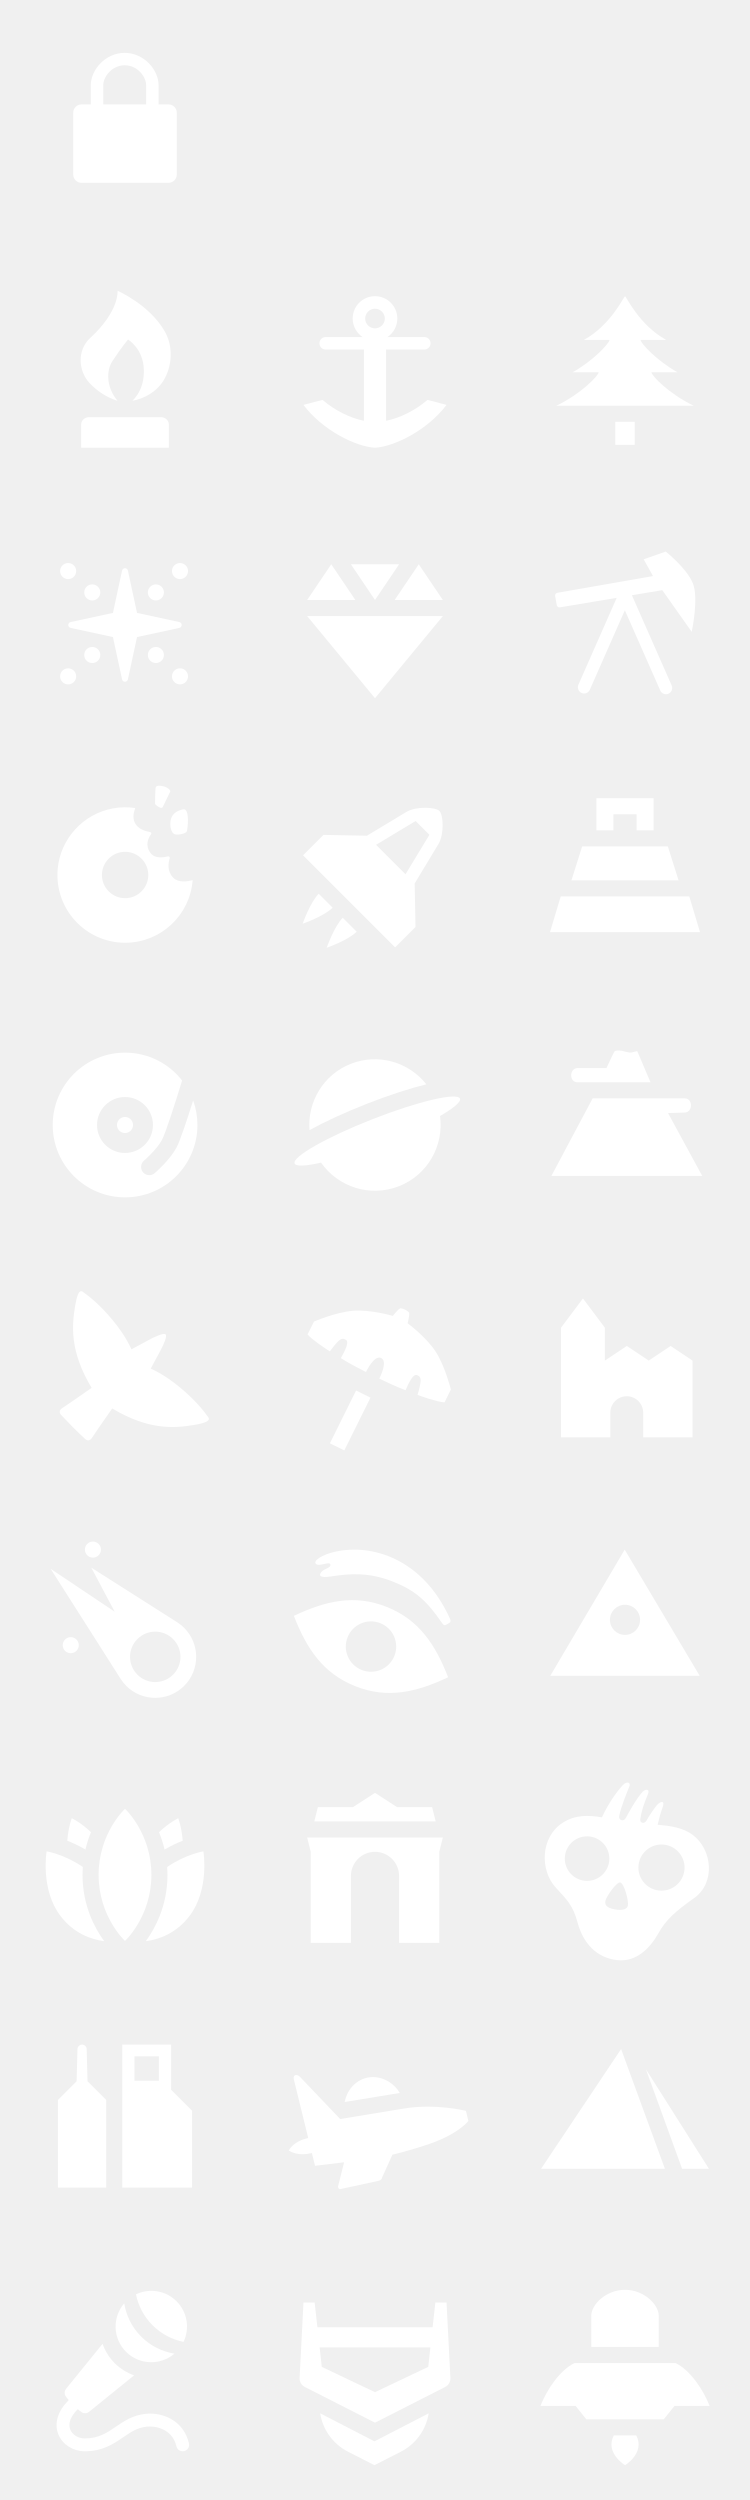
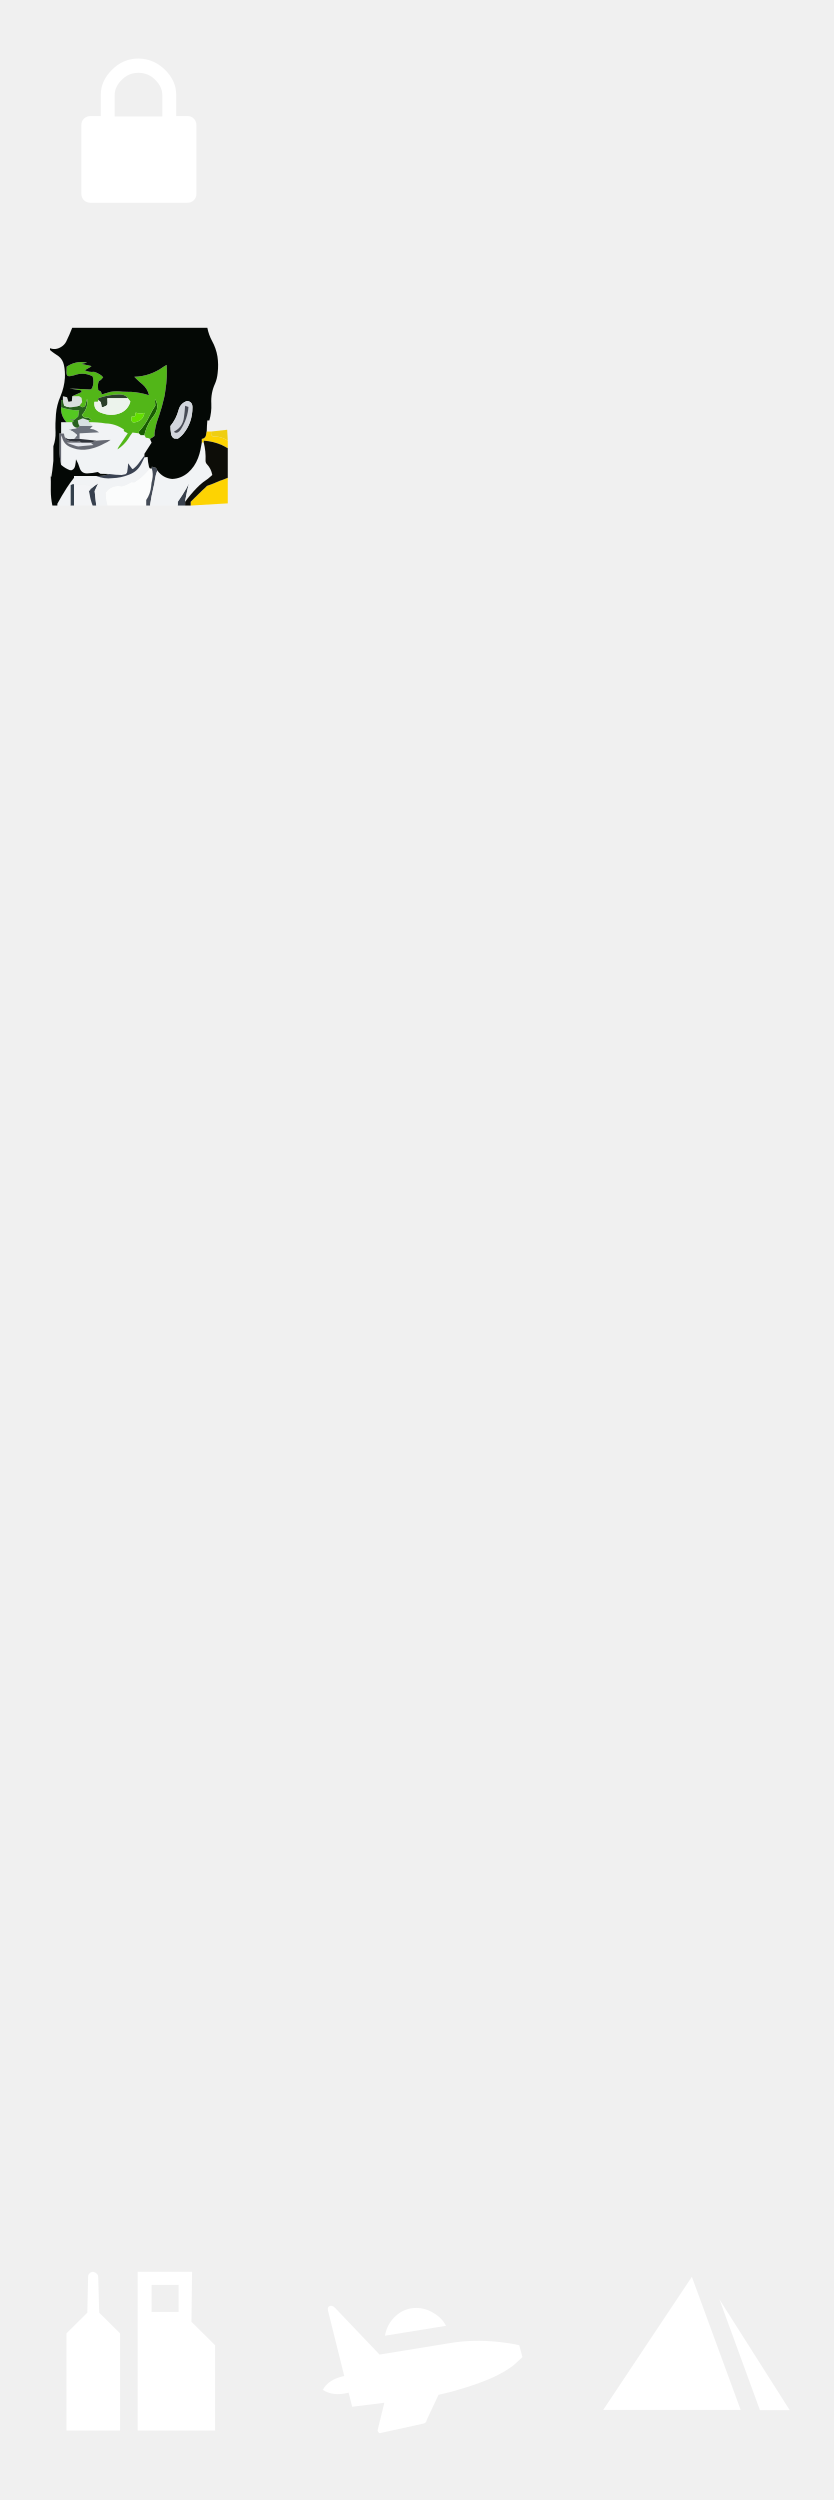
- <svg xmlns="http://www.w3.org/2000/svg" viewBox="0 0 210 700">
-   <path d="m47.19 29.24h-2.79v-5.39c0-4.27-4.06-9.04-9.49-9.05-5.43 0-9.49 4.79-9.49 9.05v5.39h-2.61c-1.27 0-2.31 1.04-2.31 2.31v17.33c0 1.27 1.04 2.31 2.31 2.31h24.38c1.27 0 2.31-1.04 2.31-2.31v-17.33c0-1.27-1.04-2.31-2.31-2.31zm-18.28-5.39c0-2.26 2.34-5.56 6-5.57 3.67 0 6.01 3.3 6.01 5.57v5.39h-12v-5.39z" fill="#fff" />
-   <g fill="#fff">
-     <circle cx="19.81" cy="460.65" r="2.25" />
-     <circle cx="26.02" cy="433.89" r="2.25" />
-     <path d="m51.58 455.81c-.59-.59-1.23-1.1-1.9-1.53s-24.11-15.33-24.11-15.33l6.54 12.33-17.93-12.01 19.52 30.69c.46.73 1 1.43 1.64 2.08 4.48 4.48 11.75 4.48 16.23 0s4.48-11.75 0-16.23zm-3.12 13.1c-2.76 2.76-7.22 2.76-9.98 0s-2.76-7.22 0-9.98 7.22-2.76 9.98 0 2.76 7.22 0 9.98z" />
-     <path d="m48.5 245.75c-1.8-1.84-1.36-4.24-.98-5.44.1-.3-.18-.6-.49-.52-1.22.29-3.63.75-4.91-.98-1.6-2.16-.58-4.2.16-5.19.19-.25.05-.6-.26-.65-1.03-.18-2.88-.66-3.85-1.93-1.27-1.65-.75-3.49-.31-4.79-1.99-.3-4.08-.29-6.23.1-8.34 1.51-14.78 8.57-15.48 17.02-.94 11.21 7.88 20.6 18.89 20.6 9.99 0 18.17-7.73 18.9-17.53-1.38.38-3.97.81-5.43-.68zm-13.47 5.74c-3.58 0-6.49-2.91-6.49-6.49s2.91-6.49 6.49-6.49 6.49 2.91 6.49 6.49-2.91 6.49-6.49 6.49z" />
-     <path d="m45.91 220.19c-1.17-.29-2.04-.28-2.29.23-.15.3-.24 4.31-.21 4.62s1.05.98 1.38 1.08.63.14.77-.13 1.93-3.98 2.1-4.35-.79-1.2-1.76-1.44z" />
-     <path d="m51.21 226.62c-1.6.4-2.82 1.05-3.34 2.7-.42 1.34-.16 3.94 1.15 4.3.93.25 3.01-.24 3.27-.79s.98-6.72-1.08-6.21z" />
-     <path d="m193.68 176.92s2.05-9.42.3-13.65c-1.75-4.22-7.57-8.83-7.57-8.83l-6.18 2.17 2.61 4.69-26.77 4.68c-.42.07-.7.47-.63.9l.45 2.55c.07.42.47.7.89.63l15.9-2.67-10.73 24.33c-.39.88.01 1.92.89 2.31s1.92-.01 2.31-.9l9.81-22.26 9.91 22.47c.39.88 1.42 1.29 2.31.9.88-.39 1.28-1.42.89-2.31l-11.14-25.26 8.51-1.43 8.24 11.67z" />
-     <path d="m187.05 311.66c1.89-.04 3.9-.14 4.59-.14 2.39 0 2.47-3.98.08-3.98h-25.78l-11.56 21.73h42.25z" />
-     <path d="m178.48 294.41c-.17-.26-1.36.4-2.24.3-.41-.05-1.37-.28-1.84-.42s-1.89-.29-2.31.08c-.14.12-1.55 3.06-2.27 4.69-2.55.02-7.28 0-8.06 0-2.39 0-2.47 3.98-.08 3.98h20.46l-3.67-8.63z" />
-     <circle cx="35" cy="315" r="2.25" />
-     <path d="m49.41 321.33c-1.91 3.57-5.95 7.03-6.12 7.17-.43.37-.96.55-1.49.55-.65 0-1.3-.27-1.75-.81-.82-.97-.71-2.42.26-3.25.04-.03 3.55-3.05 5.05-5.84.99-1.84 3.58-9.91 5.63-16.61-3.71-4.75-9.48-7.8-15.97-7.8-11.19 0-20.26 9.07-20.26 20.26s9.07 20.26 20.26 20.26 20.26-9.07 20.26-20.26c0-2.41-.42-4.72-1.2-6.87-1.64 5.21-3.64 11.29-4.66 13.2zm-22.24-6.33c0-4.32 3.5-7.83 7.83-7.83s7.83 3.51 7.83 7.83-3.51 7.83-7.83 7.83-7.83-3.5-7.83-7.83z" />
-     <path d="m128.79 307.62c-.72-1.84-11.67.73-24.46 5.74s-22.57 10.57-21.84 12.41c.35.9 3.16.74 7.43-.24 0 0-.01.01-.02.02 4.77 6.81 13.72 9.76 21.8 6.59s12.64-11.41 11.51-19.65c0 0-.02 0-.03 0 3.8-2.18 5.97-3.98 5.62-4.88z" />
-     <path d="m102.65 309.08c6.1-2.39 12-4.32 16.73-5.47-4.89-6.2-13.4-8.78-21.13-5.75s-12.21 10.71-11.59 18.58c4.25-2.36 9.89-4.96 15.99-7.35z" />
-     <path d="m187 237h-12-12l-3 9.5h15 15z" />
-     <path d="m193 251h-18-18l-3 10h21 21z" />
-     <path d="m167 223.5v9h4.75v-4.5h6.5v4.5h4.75v-9z" />
-     <path d="m31.62 171.62 2.56-11.86c.19-.88 1.44-.88 1.63 0l2.56 11.86 11.84 2.56c.88.19.88 1.44 0 1.63l-11.84 2.56-2.56 11.86c-.19.88-1.44.88-1.63 0l-2.56-11.86-11.84-2.56c-.88-.19-.88-1.44 0-1.63z" />
-     <circle cx="43.65" cy="165.88" r="2.25" />
-     <circle cx="50.4" cy="159.9" r="2.25" />
-     <circle cx="19.08" cy="189.38" r="2.25" />
-     <circle cx="25.83" cy="183.4" r="2.25" />
-     <circle cx="43.65" cy="183.4" r="2.25" />
-     <circle cx="50.4" cy="189.38" r="2.25" />
-     <circle cx="25.83" cy="165.88" r="2.25" />
-     <circle cx="19.08" cy="159.9" r="2.25" />
-     <path d="m86 172.5 19 23 19-23z" />
-     <path d="m98.25 158 6.75 10 6.75-10z" />
-     <path d="m124 168-6.75-10-6.75 10z" />
-     <path d="m99.5 168-6.75-10-6.75 10z" />
-     <path d="m174.92 433.89-20.84 35.33h41.83l-21-35.33zm.08 23.88c-2.33 0-4.22-1.89-4.22-4.22s1.89-4.22 4.22-4.22 4.22 1.89 4.22 4.22-1.89 4.22-4.22 4.22z" />
-     <path d="m89.24 250.25c-2.4 2.4-4.5 8.4-4.5 8.4s6-2.1 8.4-4.5z" />
-     <path d="m95.97 256.98c-2.4 2.4-4.5 8.4-4.5 8.4s6-2.1 8.4-4.5z" />
-     <path d="m116.11 247.37 6.67-11.07c1.63-2.7 1.38-8.12.26-9.23s-6.52-1.36-9.23.26l-11.07 6.67-12.18-.23-5.71 5.71 12.89 12.89 12.89 12.89 5.71-5.71zm-10.82-10.82 11.07-6.67 3.87 3.87-6.69 11.05z" />
-     <path d="m122.1 378.64c-2.59-4.15-7.97-8.13-7.97-8.13s.59-2.22.44-2.88c-.09-.36-1.13-.93-1.13-.93s-1.08-.49-1.42-.34c-.63.28-2.03 2.09-2.03 2.09s-6.42-1.88-11.29-1.42c-4.88.45-10.79 3.01-10.79 3.01s-1.59 3.22-1.79 3.61c1.28 1.53 5.55 4.32 6.24 4.74.78-1.1 2.09-2.66 2.52-3.02.72-.6 1.31-.65 2-.2.9.59-.13 2.8-1.44 5.11 1.94 1.27 5.75 3.25 7.03 3.89 1.1-2.22 2.78-4.64 4.26-3.91s.56 3.54-.53 5.76c1.28.63 5.17 2.46 7.35 3.24 1.05-2.44 2.19-4.6 3.19-4.24.78.28 1.1.78 1.05 1.71-.03.56-.47 2.55-.88 3.84.76.3 5.56 2.01 7.55 2.1.2-.4 1.79-3.61 1.79-3.61s-1.55-6.26-4.14-10.41z" />
-     <path d="m89.81 395.46h16.5v4.5h-16.5z" transform="matrix(.4441661 -.8959445 .8959445 .4441661 -301.83 308.94)" />
-     <path d="m187.78 376.87-6.14 4.09-6.14-4.09-6.14 4.09v-9.21l-6.14-8.19-6.14 8.19v30.7h13.81v-6.9c0-2.54 2.06-4.6 4.6-4.6s4.6 2.06 4.6 4.6v6.9h13.81v-21.49l-6.14-4.09z" />
-     <path d="m58.32 396.84c-1.36-1.94-3.77-4.93-8.05-8.46-4.58-3.78-8.07-5.17-8.07-5.17s2.01-3.72 2.76-5.12c.76-1.4 1.93-3.95 1.42-4.46s-3.05.66-4.46 1.42c-1.4.75-5.12 2.76-5.12 2.76s-1.39-3.49-5.17-8.07c-3.53-4.28-6.52-6.69-8.47-8.05-1.01-.71-1.63 1.03-2.12 3.95-.95 5.65-1.51 12.75 4.61 22.96 0 0-6.55 4.59-8.19 5.64-1 .64-.81 1.43-.44 1.85.38.43 3.03 3.18 3.39 3.52.33.37 3.09 3.02 3.52 3.39.42.37 1.21.56 1.85-.44 1.05-1.65 5.64-8.19 5.64-8.19 10.21 6.11 17.31 5.56 22.96 4.61 2.91-.49 4.65-1.11 3.95-2.12z" />
-     <path d="m108.29 449.94c-9.04-3.6-17.12-1.7-26.01 2.5 3.57 9.16 8.13 16.09 17.18 19.69 9.04 3.6 17.12 1.7 26.01-2.5-3.57-9.16-8.14-16.09-17.18-19.69zm2.14 13.71c-1.44 3.62-5.54 5.39-9.16 3.94-3.62-1.44-5.39-5.54-3.94-9.16 1.44-3.62 5.54-5.39 9.16-3.94 3.62 1.44 5.39 5.54 3.94 9.16z" />
-     <path d="m126 453.26c.24.53.22.92-.19 1.16-.63.37-.54.31-.97.55-.35.2-.66.09-1.05-.49-4.28-6.24-7.45-9.17-13.95-11.7-6.46-2.51-11.59-2.25-17.21-1.37-3.23.51-3.44-.35-2.62-1.29s2.71-1.09 2.5-2.05c-.22-1.01-2.94.6-3.94-.1-1.18-.83 1.5-2.7 5.61-3.57 9.65-2.04 24.06 1.68 31.82 18.85z" />
+ <svg xmlns="http://www.w3.org/2000/svg" xmlns:xlink="http://www.w3.org/1999/xlink" width="210" height="630" x="0" y="0" preserveAspectRatio="none" version="1.1" viewBox="0 0 210 630">
+   <defs>
+     <g id="Layer1_0_MEMBER_0_FILL">
+       <path fill="#FFF" stroke="none" d="M 48.85 29.9 Q 48.15 29.2 47.2 29.25 L 44.4 29.25 44.4 23.85 Q 44.4 20.45 41.7 17.7 38.8 14.8 34.9 14.75 31 14.75 28.15 17.65 25.4 20.45 25.4 23.85 L 25.4 29.25 22.8 29.25 Q 21.85 29.25 21.15 29.9 20.5 30.55 20.5 31.5 L 20.5 48.8 Q 20.5 49.8 21.15 50.45 21.85 51.1 22.8 51.1 L 47.2 51.1 Q 48.2 51.1 48.85 50.45 49.5 49.8 49.5 48.8 L 49.5 31.6 Q 49.5 30.6 48.85 29.9 M 40.9 23.95 L 40.9 29.35 28.9 29.35 28.9 23.95 Q 28.9 22 30.5 20.3 32.3 18.35 34.9 18.35 37.5 18.35 39.3 20.3 40.9 22 40.9 23.95 Z" />
+     </g>
+     <g id="Layer1_0_MEMBER_1_FILL">
+       <path fill="#FFF" stroke="none" d="M 30.25 588 L 25 582.8 24.75 573.8 Q 24.75 573.3 24.35 572.95 24 572.6 23.5 572.5 22.95 572.5 22.55 572.9 22.2 573.25 22.2 573.8 L 22 582.8 16.75 588 16.75 612.5 30.25 612.5 30.25 588 Z" />
+     </g>
+     <g id="Layer1_0_MEMBER_2_FILL">
+       <path fill="#FFF" stroke="none" d="M 48.25 585.1 L 48.4 572.5 34.7 572.5 34.7 612.5 54.2 612.5 54.2 591 48.25 585.1 M 38.2 582.6 L 38.2 575.8 45 575.8 45 582.6 38.2 582.6 Z" />
+     </g>
+     <g id="Layer1_0_MEMBER_3_FILL">
+       <path fill="#FFF" stroke="none" d="M 83.15 581.1 Q 82.45 581.3 82.65 582.25 L 86.75 598.75 Q 82.75 599.6 81.35 602.25 83.95 603.95 87.85 602.95 L 88.75 606.5 96.85 605.5 95.15 612.45 Q 95.35 613.15 95.75 613.15 L 106.65 610.75 Q 107.45 610.6 107.55 609.8 L 110.5 603.5 113.65 602.75 Q 117.45 601.7 120.9 600.45 126.05 598.6 129.35 596.1 L 131.65 594 130.85 591 Q 128.75 590.5 125.55 590.15 119.1 589.5 113.45 590.45 L 95.65 593.35 Q 85.05 582.25 84.5 581.65 83.8 580.9 83.15 581.1 Z" />
+     </g>
+     <g id="Layer1_0_MEMBER_4_FILL">
+       <path fill="#FFF" stroke="none" d="M 109.3 582.9 Q 107.2 581.6 104.9 581.6 101.9 581.6 99.7 583.65 97.55 585.6 97 588.6 L 112.4 586.1 Q 111.35 584.1 109.3 582.9 Z" />
+     </g>
+     <g id="Layer1_0_MEMBER_5_FILL">
+       <path fill="#FFF" stroke="none" d="M 186.65 607.3 L 174.35 573.75 152 607.3 186.65 607.3 Z" />
+     </g>
+     <g id="Layer1_0_MEMBER_6_FILL">
+       <path fill="#FFF" stroke="none" d="M 191.5 607.35 L 199 607.35 181.3 579.45 191.5 607.35 Z" />
+     </g>
+     <g id="Layer0_0_FILL">
+       <path fill="#F1F3F5" fill-opacity="0" stroke="none" d="M 0 0 L 0 70 70 70 70 0 0 0 Z" />
+     </g>
+     <g id="Tween_2_0_Layer0_0_FILL">
+       <path fill="#39414D" stroke="none" d="M 48 51.2 Q 47.7 51.8 47.4 52.4 46.4 54.15 45.2 55.85 L 45.2 56.8 47.05 56.8 47.05 56.35 Q 47 55.85 47.1 55.4 47.5 53.25 48 51.2 Z" />
+       <path fill="#FDD302" stroke="none" d="M 57.8 56.25 L 57.8 49.8 Q 56.8 50.25 55.7 50.6 54.3 51.25 52.55 51.85 52.05 52.4 51.45 52.9 49.9 54.4 48.45 55.85 L 48.45 56.8 57.8 56.25 M 56.3 41.55 Q 57.15 42 57.8 42.35 L 57.8 40.45 Q 56.05 39.3 54.05 39.4 53.8 39.2 53.65 39 53.6 38.85 53.6 38.75 L 53.6 38.15 52.45 38.15 Q 52.4 38.65 52.3 39.1 52.1 39.9 51.25 40 L 51.25 40.95 51.75 40.95 51.75 40.45 Q 54.1 40.6 56.3 41.55 Z" />
+       <path fill="#34404C" stroke="none" d="M 19.05 51.65 Q 19.05 51.2 18.7 51.4 18.4 51.45 18.15 51.65 L 18.15 56.8 19.05 56.8 19.05 51.65 Z" />
+       <path fill="#F3F4F6" stroke="none" d="M 22.8 53.05 Q 22.9 53.05 23.05 53.05 23.1 53 23.1 52.95 23.15 52.9 23.15 52.85 23.2 52.7 23.25 52.6 23.3 51.9 22.8 51.75 20.95 51.25 19.05 51.65 L 19.05 56.8 23.75 56.8 Q 23.2 55.4 23 54 22.9 53.5 22.8 53.05 Z" />
+       <path fill="#37404E" stroke="none" d="M 25.15 51.2 Q 24.7 51.5 24.25 51.8 23.75 52.2 23.25 52.6 23.2 52.7 23.15 52.85 23.15 52.9 23.1 52.95 23.1 53 23.05 53.05 22.9 53.05 22.8 53.05 22.9 53.5 23 54 23.2 55.4 23.75 56.8 L 24.65 56.8 24.25 53.15 Q 24.7 52.15 25.15 51.2 Z" />
+       <path fill="#FBFCFC" stroke="none" d="M 38.65 47.45 L 38.2 47.45 Q 37.95 47.65 37.75 47.9 36.3 49.65 34.25 50.95 L 33.45 50.9 Q 32.35 51.65 31.1 51.95 28.45 51.5 27 53.55 27 53.95 27.05 54.4 27.1 55.7 27.45 56.8 L 37.25 56.8 37.25 55.4 Q 38.3 53.9 38.5 51.9 38.55 51.05 38.75 50.35 39.1 48.85 38.65 47.45 Z" />
+       <path fill="#444B57" stroke="none" d="M 40.05 47.95 L 39.7 47.3 38.65 47 38.65 47.45 Q 39.1 48.85 38.75 50.35 38.55 51.05 38.5 51.9 38.3 53.9 37.25 55.4 L 37.25 56.8 38.2 56.8 Q 38.55 54.4 39.1 52.1 39.35 51.15 39.45 50.2 39.6 49.1 40.05 47.95 Z" />
+       <path fill="#F1F3F5" stroke="none" d="M 36.8 44.65 Q 36.4 45.45 36 46.3 35.05 48.2 32.95 49 30.85 49.85 28.7 49.9 26.7 50.15 24.65 49.35 L 19.05 49.35 19.05 49.8 Q 18.1 51 17.25 52.3 16 54.25 14.85 56.35 L 14.85 56.8 18.15 56.8 18.15 51.65 Q 18.4 51.45 18.7 51.4 19.05 51.2 19.05 51.65 20.95 51.25 22.8 51.75 23.3 51.9 23.25 52.6 23.75 52.2 24.25 51.8 24.7 51.5 25.15 51.2 24.7 52.15 24.25 53.15 L 24.65 56.8 27.45 56.8 Q 27.1 55.7 27.05 54.4 27 53.95 27 53.55 28.45 51.5 31.1 51.95 32.35 51.65 33.45 50.9 L 34.25 50.95 Q 36.3 49.65 37.75 47.9 37.95 47.65 38.2 47.45 38 47.25 37.95 47.05 37.65 45.85 37.6 44.55 L 36.8 44.65 M 16.05 39.65 Q 15.95 39.35 15.8 39.05 L 15.8 46.55 Q 16.85 47.45 18.05 47.9 18.25 47.85 18.45 47.9 19.2 47.6 19.35 46.7 19.5 45.95 19.55 45.15 20.15 46.2 20.5 47.4 20.95 48.7 22.35 48.7 23.75 48.65 25.05 48.35 L 25.7 48.8 27.95 48.85 Q 29.55 49.1 31.05 49.1 31.55 49 32.05 48.9 32.4 48.65 32.45 48.3 32.55 47.8 32.6 47.3 32.65 46.7 32.7 46.15 32.9 46.4 33.1 46.75 33.4 47.15 33.7 47.55 33.75 47.6 33.9 47.6 34.9 46.85 35.6 45.8 36.2 45 36.8 44.2 L 36.8 43.75 38.6 40.95 38.2 40 Q 38 39.9 37.8 39.8 37.45 39.75 37.15 39.7 L 36.8 39.05 35.85 39.05 35.4 38.6 33.8 38.4 Q 33.25 39.05 32.8 39.85 31.7 41.55 30 42.65 30.15 42.2 30.4 41.85 31.5 40.25 32.6 38.6 L 31.7 38.1 Q 31.6 38 31.6 37.9 31.6 37.75 31.65 37.65 29.5 36.15 27 36.1 24.9 35.75 22.8 35.8 23.3 36.25 23.8 36.75 L 23.75 36.75 23.05 37.45 Q 23.5 37.5 23.95 37.6 24.35 37.75 24.75 37.95 25.05 38.15 25.35 38.35 L 20.45 38.6 20.45 40 24.65 40.45 Q 26.45 40.3 28.2 40.25 L 28.2 40.3 Q 27.55 40.8 26.6 41.2 25.35 41.9 24 42.3 21.8 43 19.75 42.6 18.95 42.4 18.2 42.1 16.5 41.4 16.05 39.65 M 50.3 44.85 Q 49.45 47.05 47.8 48.5 46.05 50 43.8 50.1 41.45 49.9 40.05 47.95 39.6 49.1 39.45 50.2 39.35 51.15 39.1 52.1 38.55 54.4 38.2 56.8 L 45.2 56.8 45.2 55.85 Q 46.4 54.15 47.4 52.4 47.7 51.8 48 51.2 47.5 53.25 47.1 55.4 47 55.85 47.05 56.35 L 47.05 55.85 Q 48.35 54.05 49.95 52.4 50.7 51.6 51.6 50.9 52.85 50.1 53.9 49.1 53.6 47.5 52.6 46.45 52.2 46.05 52.2 45.5 52.3 43.15 51.75 40.95 L 51.25 40.95 Q 51.1 41.85 50.9 42.8 50.7 43.8 50.3 44.85 Z" />
+       <path fill="#3A4252" stroke="none" d="M 27.95 48.85 Q 27.8 49 27.65 48.95 26.25 49.4 24.65 49.35 26.7 50.15 28.7 49.9 30.85 49.85 32.95 49 35.05 48.2 36 46.3 36.4 45.45 36.8 44.65 L 36.8 44.2 Q 36.2 45 35.6 45.8 34.9 46.85 33.9 47.6 33.75 47.6 33.7 47.55 33.4 47.15 33.1 46.75 32.9 46.4 32.7 46.15 32.65 46.7 32.6 47.3 32.55 47.8 32.45 48.3 32.4 48.65 32.05 48.9 31.55 49 31.05 49.1 29.55 49.1 27.95 48.85 Z" />
+       <path fill="#185C02" stroke="none" d="M 39.55 30.1 L 39.45 30.05 Q 39.45 30.8 39.55 31.6 38.7 32.9 38.05 34.25 37.05 36.4 35.4 38.15 L 35.4 38.6 35.85 39.05 36.8 39.05 Q 36.9 38.45 37.1 37.9 37.7 36 39.1 34.25 40.7 32.15 39.55 30.1 Z" />
+       <path fill="#E4E6ED" stroke="none" d="M 19.15 41.65 Q 19.6 41.85 20.15 41.9 22.05 41.7 23.95 41.55 L 23.25 40.95 20.95 40.95 17.2 40.95 Q 18.15 41.35 19.15 41.65 Z" />
+       <path fill="#666973" stroke="none" d="M 15.8 39.05 Q 15.95 39.35 16.05 39.65 16.5 41.4 18.2 42.1 18.95 42.4 19.75 42.6 21.8 43 24 42.3 25.35 41.9 26.6 41.2 27.55 40.8 28.2 40.3 L 28.2 40.25 Q 26.45 40.3 24.65 40.45 24.6 40.5 24.55 40.55 23.9 40.75 23.25 40.95 L 23.95 41.55 Q 22.05 41.7 20.15 41.9 19.6 41.85 19.15 41.65 18.15 41.35 17.2 40.95 L 20.95 40.95 Q 20.7 40.75 20.5 40.65 18.65 40.95 17.1 40.2 L 16.75 39.55 16.55 38.6 15.8 38.6 15.35 38.6 Q 15.45 40.55 15.4 42.6 15.35 44.65 15.8 46.55 L 15.8 39.05 Z" />
+       <path fill="#2F323A" stroke="none" d="M 19.05 40 Q 18.8 40 18.6 40 17.5 40.2 16.75 39.55 L 17.1 40.2 Q 18.65 40.95 20.5 40.65 20.7 40.75 20.95 40.95 L 23.25 40.95 Q 23.9 40.75 24.55 40.55 24.6 40.5 24.65 40.45 L 20.45 40 19.05 40 Z" />
+       <path fill="#6C727C" stroke="none" d="M 19.45 39.55 Q 19.25 39.8 19.05 40 L 20.45 40 20.45 38.6 25.35 38.35 Q 25.05 38.15 24.75 37.95 24.35 37.75 23.95 37.6 23.5 37.5 23.05 37.45 L 23.75 36.75 20.45 36.75 20 37.2 Q 19.4 37.4 18.8 37.45 18.25 37.65 17.65 37.65 18.8 38.05 19.4 38.65 19.6 38.85 19.85 39.05 19.65 39.3 19.45 39.55 Z" />
+       <path fill="#D8E1E2" stroke="none" d="M 20 35.35 Q 20.05 35.75 20.15 36.15 20.25 36.45 20.45 36.75 L 23.75 36.75 23.8 36.75 Q 23.3 36.25 22.8 35.8 L 22.8 35.35 21.25 34.8 20 35.35 Z" />
+       <path fill="#E8EDEF" stroke="none" d="M 17.2 35.8 L 15.8 35.8 15.8 38.6 16.55 38.6 16.75 39.55 Q 17.5 40.2 18.6 40 18.8 40 19.05 40 19.25 39.8 19.45 39.55 19.65 39.3 19.85 39.05 19.6 38.85 19.4 38.65 18.8 38.05 17.65 37.65 18.25 37.65 18.8 37.45 19.4 37.4 20 37.2 19.4 37.2 19 36.8 18.6 36.4 18.6 35.8 L 17.2 35.8 Z" />
+       <path fill="#54C921" stroke="none" d="M 17.1 35.75 Q 17.15 35.75 17.2 35.8 L 18.6 35.8 19.05 35.45 17.95 35.1 19.2 35.15 20.1 34.35 Q 20.2 33.55 20.35 32.75 20.05 32.75 19.75 32.8 17.7 32.7 15.8 32.05 15.65 34.1 17.1 35.75 Z" />
+       <path fill="#28611D" stroke="none" d="M 16.25 30.2 L 15.8 30.2 15.8 32.05 Q 17.7 32.7 19.75 32.8 20.05 32.75 20.35 32.75 20.2 33.55 20.1 34.35 L 19.2 35.15 17.95 35.1 19.05 35.45 18.6 35.8 Q 18.6 36.4 19 36.8 19.4 37.2 20 37.2 L 20.45 36.75 Q 20.25 36.45 20.15 36.15 20.05 35.75 20 35.35 L 21.25 34.8 22.8 35.35 Q 23.1 35.2 23.45 35.1 L 22.55 34.6 Q 22.3 34.6 22.1 34.65 21.45 34.65 21.05 33.95 22.7 32.2 22.35 29.9 22.25 30.2 22.15 30.55 22 31.25 21.85 31.7 21.6 31.85 21.35 32 21.2 32 21.1 32 L 20.45 31.6 Q 19.85 31.85 19.25 31.85 17.85 32.3 16.55 31.6 L 16.25 30.2 Z" />
+       <path fill="#D9DFDD" stroke="none" d="M 17.65 30.65 L 17.3 29.5 16.25 29.25 16.25 30.2 16.55 31.6 Q 17.85 32.3 19.25 31.85 19.85 31.85 20.45 31.6 L 21.1 30.75 20.95 29.65 Q 20.65 29.45 20.35 29.25 19.45 29.25 18.6 29.25 L 18.5 30.5 17.65 30.65 Z" />
+       <path fill="#0D0D08" stroke="none" d="M 57.8 42.35 Q 57.15 42 56.3 41.55 54.1 40.6 51.75 40.45 L 51.75 40.95 Q 52.3 43.15 52.2 45.5 52.2 46.05 52.6 46.45 53.6 47.5 53.9 49.1 52.85 50.1 51.6 50.9 50.7 51.6 49.95 52.4 48.35 54.05 47.05 55.85 L 47.05 56.35 47.05 56.8 48.45 56.8 48.45 55.85 Q 49.9 54.4 51.45 52.9 52.05 52.4 52.55 51.85 54.3 51.25 55.7 50.6 56.8 50.25 57.8 49.8 L 57.8 42.35 Z" />
+       <path fill="#EFCE12" stroke="none" d="M 57.8 40.45 L 57.65 37.7 53.6 38.15 53.6 38.75 Q 53.6 38.85 53.65 39 53.8 39.2 54.05 39.4 56.05 39.3 57.8 40.45 Z" />
+       <path fill="#52B618" stroke="none" d="M 42.4 21.35 Q 42.05 21.6 41.65 21.8 38.25 24.25 34.25 24.35 34.6 24.7 34.95 25.05 35.55 25.65 36.25 26.2 37.6 27.35 37.95 29 35.8 28.3 33.45 28.15 33.15 28.15 32.85 28.15 32.05 28.1 31.25 28.1 29.7 27.9 28.2 28.15 27.1 28.5 26.05 28.8 L 25.85 28.1 25.15 27.7 Q 25.15 27.4 25.1 27.1 25 26.1 25.35 25.4 25.55 25.25 25.8 25.15 26 24.95 26.2 24.7 26.3 24.6 26.4 24.5 26 24 25.55 23.75 24.85 23.3 24.1 23.1 22.85 23.25 21.75 22.7 22.45 22.3 23.15 21.9 23.3 21.75 23.45 21.65 22.15 21.35 20.9 21.1 21.6 20.95 22.25 20.8 L 22.25 20.75 Q 19.5 20.25 17.2 21.8 17.15 22.55 17.15 23.3 17.15 24.3 18 24.2 18.5 24.1 19 24 21.5 23.05 23.75 24.25 24.2 25.75 23.6 27.25 L 23.2 27.55 17.9 27.3 Q 19 27.5 20.1 27.65 21.25 27.7 20.85 28.25 20.7 28.35 20.5 28.4 19.7 28.75 18.6 29.25 19.45 29.25 20.35 29.25 20.65 29.45 20.95 29.65 L 21.1 30.75 20.45 31.6 21.1 32 Q 21.2 32 21.35 32 21.6 31.85 21.85 31.7 22 31.25 22.15 30.55 22.25 30.2 22.35 29.9 22.7 32.2 21.05 33.95 21.45 34.65 22.1 34.65 22.3 34.6 22.55 34.6 L 23.45 35.1 Q 23.1 35.2 22.8 35.35 L 22.8 35.8 Q 24.9 35.75 27 36.1 29.5 36.15 31.65 37.65 31.6 37.75 31.6 37.9 31.6 38 31.7 38.1 L 32.6 38.6 Q 31.5 40.25 30.4 41.85 30.15 42.2 30 42.65 31.7 41.55 32.8 39.85 33.25 39.05 33.8 38.4 L 35.4 38.6 35.4 38.15 Q 37.05 36.4 38.05 34.25 38.7 32.9 39.55 31.6 39.45 30.8 39.45 30.05 L 39.55 30.1 Q 40.7 32.15 39.1 34.25 37.7 36 37.1 37.9 36.9 38.45 36.8 39.05 L 37.15 39.7 Q 37.45 39.75 37.8 39.8 38 39.9 38.2 40 38.8 39.7 39.3 39.3 39.35 39.25 39.35 39.1 39.3 38.6 39.4 38.15 39.55 37.15 39.8 36.2 40.1 35.15 40.5 34.1 41.25 31.9 41.75 29.65 41.85 29.35 41.9 29 42 28.3 42.1 27.6 42.6 24.45 42.4 21.35 M 32.6 29.75 L 33.25 30.6 Q 32.75 32.45 31.05 33.35 28.65 34.45 26.1 33.5 23.9 32.85 24.2 30.65 24.4 30.65 24.65 30.65 25.25 30.8 25.15 30.2 L 25.15 29.75 Q 27.7 28.85 30.4 28.8 32.05 28.8 32.6 29.75 M 33.5 35.15 Q 33.5 34.75 33.55 34.4 L 34.4 34.35 Q 34.5 34.1 34.5 33.9 34.55 33.65 34.55 33.4 34.8 33.4 35.05 33.5 35.85 33.7 36.8 33.45 36.5 35.2 34.85 35.7 33.85 36.1 33.6 35.5 33.5 35.3 33.5 35.15 Z" />
+       <path fill="#63DF00" stroke="none" d="M 33.55 34.4 Q 33.5 34.75 33.5 35.15 33.5 35.3 33.6 35.5 33.85 36.1 34.85 35.7 36.5 35.2 36.8 33.45 35.85 33.7 35.05 33.5 34.8 33.4 34.55 33.4 34.55 33.65 34.5 33.9 34.5 34.1 34.4 34.35 L 33.55 34.4 Z" />
+       <path fill="#2B402A" stroke="none" d="M 32.6 29.75 Q 32.05 28.8 30.4 28.8 27.7 28.85 25.15 29.75 L 25.15 30.2 25.8 30.75 26.05 32 Q 26.25 31.95 26.5 31.95 26.8 31.8 27.15 31.65 27.25 31.55 27.4 31.45 27.5 31.15 27.5 30.9 27.5 30.3 27.45 29.75 L 32.6 29.75 Z" />
+       <path fill="#ECF3EC" stroke="none" d="M 33.25 30.6 L 32.6 29.75 27.45 29.75 Q 27.5 30.3 27.5 30.9 27.5 31.15 27.4 31.45 27.25 31.55 27.15 31.65 26.8 31.8 26.5 31.95 26.25 31.95 26.05 32 L 25.8 30.75 25.15 30.2 Q 25.25 30.8 24.65 30.65 24.4 30.65 24.2 30.65 23.9 32.85 26.1 33.5 28.65 34.45 31.05 33.35 32.75 32.45 33.25 30.6 Z" />
+       <path fill="#040805" stroke="none" d="M 41.65 21.8 Q 42.05 21.6 42.4 21.35 42.6 24.45 42.1 27.6 42 28.3 41.9 29 41.85 29.35 41.75 29.65 41.25 31.9 40.5 34.1 40.1 35.15 39.8 36.2 39.55 37.15 39.4 38.15 39.3 38.6 39.35 39.1 39.35 39.25 39.3 39.3 38.8 39.7 38.2 40 L 38.6 40.95 36.8 43.75 36.8 44.2 36.8 44.65 37.6 44.55 Q 37.65 45.85 37.95 47.05 38 47.25 38.2 47.45 L 38.65 47.45 38.65 47 39.7 47.3 40.05 47.95 Q 41.45 49.9 43.8 50.1 46.05 50 47.8 48.5 49.45 47.05 50.3 44.85 50.7 43.8 50.9 42.8 51.1 41.85 51.25 40.95 L 51.25 40 Q 52.1 39.9 52.3 39.1 52.4 38.65 52.45 38.15 L 52.5 38.1 Q 52.55 37.4 52.55 36.75 52.6 36.05 52.65 35.35 L 53.15 35.35 Q 53.75 33.3 53.65 31.15 53.5 28.4 54.6 26.05 55.1 24.9 55.25 23.4 55.5 21.25 55.2 19.25 54.85 17.15 53.85 15.35 53 13.8 52.65 12 L 18.6 12 Q 17.95 13.7 17.05 15.55 16.6 16.35 15.85 16.8 14.45 17.7 13 17.15 L 13 17.6 Q 13.5 18.05 14.1 18.45 14.65 18.8 15.2 19.2 16.2 20 16.5 21.35 16.85 22.95 16.75 24.65 16.6 26.95 15.65 29.25 14.7 31.4 14.5 33.75 14.3 36.05 14.4 38.3 14.45 40.15 13.85 41.85 L 13.85 45.55 Q 13.265 51.436 13.15 48.8 L 13.15 48.45 Q 13.25 50.8 13.2 53.05 13.2 54.85 13.6 56.8 L 14.85 56.8 14.85 56.35 Q 16 54.25 17.25 52.3 18.1 51 19.05 49.8 L 19.05 49.35 24.65 49.35 Q 26.25 49.4 27.65 48.95 27.8 49 27.95 48.85 L 25.7 48.8 25.05 48.35 Q 23.75 48.65 22.35 48.7 20.95 48.7 20.5 47.4 20.15 46.2 19.55 45.15 19.5 45.95 19.35 46.7 19.2 47.6 18.45 47.9 18.25 47.85 18.05 47.9 16.85 47.45 15.8 46.55 15.35 44.65 15.4 42.6 15.45 40.55 15.35 38.6 L 15.8 38.6 15.8 35.8 17.2 35.8 Q 17.15 35.75 17.1 35.75 15.65 34.1 15.8 32.05 L 15.8 30.2 16.25 30.2 16.25 29.25 17.3 29.5 17.65 30.65 18.5 30.5 18.6 29.25 Q 19.7 28.75 20.5 28.4 20.7 28.35 20.85 28.25 21.25 27.7 20.1 27.65 19 27.5 17.9 27.3 L 23.2 27.55 23.6 27.25 Q 24.2 25.75 23.75 24.25 21.5 23.05 19 24 18.5 24.1 18 24.2 17.15 24.3 17.15 23.3 17.15 22.55 17.2 21.8 19.5 20.25 22.25 20.75 L 22.25 20.8 Q 21.6 20.95 20.9 21.1 22.15 21.35 23.45 21.65 23.3 21.75 23.15 21.9 22.45 22.3 21.75 22.7 22.85 23.25 24.1 23.1 24.85 23.3 25.55 23.75 26 24 26.4 24.5 26.3 24.6 26.2 24.7 26 24.95 25.8 25.15 25.55 25.25 25.35 25.4 25 26.1 25.1 27.1 25.15 27.4 25.15 27.7 L 25.85 28.1 26.05 28.8 Q 27.1 28.5 28.2 28.15 29.7 27.9 31.25 28.1 32.05 28.1 32.85 28.15 33.15 28.15 33.45 28.15 35.8 28.3 37.95 29 37.6 27.35 36.25 26.2 35.55 25.65 34.95 25.05 34.6 24.7 34.25 24.35 38.25 24.25 41.65 21.8 M 47.55 30.45 Q 48.9 30.6 48.9 32.05 48.9 35.85 46.65 38.65 46.05 39.4 45.2 39.95 L 44.3 39.9 Q 43.65 39.6 43.5 38.65 43.35 37.7 43.35 36.75 44.8 35 45.4 32.75 45.85 31 47.55 30.45 Z" />
+       <path fill="#D2D5DC" stroke="none" d="M 48.9 32.05 Q 48.9 30.6 47.55 30.45 45.85 31 45.4 32.75 44.8 35 43.35 36.75 43.35 37.7 43.5 38.65 43.65 39.6 44.3 39.9 L 45.2 39.95 Q 46.05 39.4 46.65 38.65 48.9 35.85 48.9 32.05 M 47.05 31.65 L 47.9 31.95 Q 47.7 34.9 45.95 37.65 45.25 38.7 44.45 38.4 44.3 38.3 44.25 38.15 46.45 37.05 46.75 34.55 46.95 33.05 47.05 31.65 Z" />
+       <path fill="#484B56" stroke="none" d="M 47.9 31.95 L 47.05 31.65 Q 46.95 33.05 46.75 34.55 46.45 37.05 44.25 38.15 44.3 38.3 44.45 38.4 45.25 38.7 45.95 37.65 47.7 34.9 47.9 31.95 Z" />
+     </g>
+   </defs>
+   <g transform="matrix( 1, 0, 0, 1, 0,0)">
+     <use xlink:href="#Layer1_0_MEMBER_0_FILL" />
  </g>
-   <path d="m155.77 113.6h38.46c-6.92-3.31-11.83-8.45-11.83-9.37h7.28c-5.61-3.12-10.31-8.08-10.31-9.05h7.17c-7.57-4.18-11.08-11.98-11.53-12.25-.45.27-3.96 8.07-11.53 12.25h7.17c0 .96-4.7 5.93-10.31 9.05h7.28c0 .92-4.92 6.06-11.83 9.37z" fill="#fff" />
-   <path d="m172.28 118.1h5.44v6.46h-5.44z" fill="#fff" />
-   <path d="m119.71 111.97c-3.61 3.07-7.83 5.1-11.61 5.85v-19.95h10.71c.97 0 1.75-.78 1.75-1.75s-.78-1.75-1.75-1.75h-10.32c1.67-1.12 2.76-3.03 2.76-5.19 0-3.45-2.8-6.25-6.25-6.25s-6.25 2.8-6.25 6.25c0 2.16 1.1 4.06 2.76 5.19h-10.32c-.97 0-1.75.78-1.75 1.75s.78 1.75 1.75 1.75h10.71v19.95c-3.78-.76-8-2.78-11.61-5.85l-5.32 1.4c5.32 7.08 14.58 11.68 20.03 12 5.44-.33 14.7-4.93 20.03-12zm-14.72-25.53c1.52 0 2.75 1.22 2.76 2.74 0 1.52-1.23 2.75-2.74 2.76-1.52 0-2.75-1.22-2.76-2.74 0-1.52 1.22-2.75 2.74-2.76z" fill="#fff" />
-   <path d="m32.92 112.22c-3.19-3.74-3.2-8.43-1.45-11.1 2.59-3.96 4.38-6.05 4.38-6.05s4.28 2.52 4.43 8.48c.06 2.28-.3 5.78-3.2 8.67 3.36-.6 6.69-2.55 8.53-5.39 2.66-4.11 2.98-9.81.48-14.12-4.33-7.47-13.17-11.29-13.17-11.29s.61 5.59-7.67 13.22c-3.73 3.43-3.36 9.32-.08 12.72 2.02 2.1 4.62 3.91 7.76 4.87z" fill="#fff" />
-   <path d="m45.09 116.81h-20.18c-1.21 0-2.19.93-2.19 2.07v6.49h24.56v-6.49c0-1.15-.98-2.07-2.19-2.07z" fill="#fff" />
-   <path d="m56.95 518.37s-5.09.87-10.15 4.4c.05.72.09 1.45.09 2.2 0 8.65-3.47 15.01-6.07 18.57 3.68-.51 8.5-2.15 12.26-7.09 5.66-7.44 3.87-18.08 3.87-18.08z" fill="#fff" />
-   <path d="m25.48 513.01c-2.95-2.79-5.39-3.91-5.39-3.91s-.95 2.45-1.25 6.31c1.52.59 3.27 1.39 5.08 2.47.41-1.77.95-3.4 1.56-4.87z" fill="#fff" />
-   <path d="m35 506.46s-7.39 6.82-7.39 18.5 7.39 18.5 7.39 18.5 7.39-6.82 7.39-18.5-7.39-18.5-7.39-18.5z" fill="#fff" />
-   <path d="m51.16 515.42c-.3-3.86-1.25-6.31-1.25-6.31s-2.44 1.12-5.39 3.9c.61 1.48 1.15 3.1 1.56 4.87 1.81-1.08 3.55-1.88 5.08-2.47z" fill="#fff" />
-   <path d="m13.05 518.37s5.09.87 10.15 4.4c-.05.72-.09 1.45-.09 2.2 0 8.65 3.47 15.01 6.07 18.57-3.68-.51-8.5-2.15-12.26-7.09-5.66-7.44-3.87-18.08-3.87-18.08z" fill="#fff" />
-   <path d="m86 514.5 1 4v25.5h11.26v-18.75c0-3.72 3.02-6.74 6.74-6.74s6.74 3.02 6.74 6.74v18.75h11.26v-25.5l1-4z" fill="#fff" />
-   <path d="m121 506h-9.82l-6.18-4-6.18 4h-9.82l-1 4h34z" fill="#fff" />
-   <path d="m193.97 513.77c-2.74-2.04-6.34-2.55-9.82-2.84.3-1.43.85-3.46 1.31-4.65.94-2.43-.61-1.91-1.54-.83-.6.71-2.21 3.01-2.91 4.32-.57 1.06-1.88.69-1.74-.35.28-2.05 1.02-4.43 2.12-6.98.72-1.66-.71-1.53-1.43-.77-1.67 1.77-4.08 6.08-4.68 7.28-.65 1.29-2.1.72-1.91-.4.42-2.55 2.62-7.76 2.87-8.37.38-.93-.51-1.64-1.78-.42-.66.64-3.61 4.08-5.93 9.1-3.74-.65-7.51-.75-11.02 1.54-6.26 4.09-6.28 13.27-2 18 3.14 3.47 4.88 4.96 6.19 9.84 1.55 5.8 5.26 9.94 11.12 10.6 5.31.59 9.18-3.3 11.57-7.58 2.06-3.69 4.63-6.02 9.94-9.78 6.12-4.33 5.07-13.65-.35-17.69zm-30.33 12.83c-3.42-.41-5.86-3.51-5.45-6.93s3.51-5.86 6.93-5.45 5.86 3.51 5.45 6.93-3.51 5.86-6.93 5.45zm12.16 6.98c-.17.85-1.24 1.53-3.81 1.02-2.5-.5-2.68-1.49-2.44-2.49.26-1.1 3.08-5.22 4.12-5.02 1.09.21 2.4 5.14 2.14 6.5zm15.83-9.89c-.42 3.54-3.64 6.07-7.18 5.65s-6.07-3.64-5.65-7.18 3.64-6.07 7.18-5.65 6.07 3.64 5.65 7.18z" fill="#fff" />
-   <path d="m24.51 582.76-.24-9.01c-.02-.69-.58-1.25-1.29-1.27-.7.02-1.27.58-1.29 1.27l-.24 9.01-5.22 5.22v24.54h13.5v-24.54z" fill="#fff" />
-   <path d="m47.91 572.48h-13.68s0 40.04 0 40.04h19.54s0-21.52 0-21.52l-5.86-5.86s0-12.66 0-12.66zm-3.42 10.13h-6.84v-6.84h6.84z" fill="#fff" />
-   <path d="m130.46 591.04s-8.45-2.14-17.42-.64c-7.45 1.25-15.17 2.5-17.79 2.93-3.69-3.92-10.63-11.11-11.2-11.75-.87-.96-2.06-.69-1.8.56l4.05 16.5c-1.22.26-4.09 1.1-5.44 3.49 2.3 1.54 5.28 1.02 6.47.72l.88 3.57 8.14-.98-1.73 6.87c.13.44.38.71.57.66l10.94-2.38c.46-.1.81-.47.88-.93l2.87-6.35s4.89-1.12 10.45-3.05c8.21-2.85 10.81-6.39 10.81-6.39l-.68-2.84z" fill="#fff" />
-   <path d="m104.44 581.58c-4.07 0-7.21 3.12-7.92 6.98l15.41-2.53c-1.42-2.54-4.37-4.45-7.48-4.45z" fill="#fff" />
-   <path d="m173.91 573.73-22.42 33.54h34.69z" fill="#fff" />
-   <path d="m180.85 579.38 10.14 27.89h7.52z" fill="#fff" />
-   <path d="m51.39 655.73c1.77-3.71 1.13-8.29-1.95-11.37-3.07-3.08-7.65-3.72-11.37-1.95.64 3.18 2.19 6.21 4.65 8.67s5.49 4.01 8.67 4.65z" fill="#fff" />
-   <path d="m48.87 659.02c-3.42-.55-6.7-2.12-9.33-4.76-2.63-2.63-4.21-5.92-4.76-9.33-3.37 3.93-3.21 9.85.51 13.57s9.64 3.89 13.57.51z" fill="#fff" />
-   <path d="m52.91 684.15c-1.5-6.44-7.38-8.8-12.2-8.27-3.58.39-5.96 2.02-8.27 3.6-2.47 1.69-4.8 3.28-8.72 3.28-1.8 0-3.42-.98-4.03-2.45-.69-1.66.03-3.68 2.03-5.68l.06-.06c.43.37.86.71 1.15.89.62.38 1.42.32 1.99-.13l12.63-10.24c-1.98-.7-3.85-1.82-5.43-3.4s-2.71-3.45-3.4-5.43l-10.24 12.63c-.45.57-.52 1.37-.13 1.99.18.29.52.72.89 1.15l-.06.06c-3.05 3.05-4.08 6.55-2.81 9.6 1.16 2.79 4.11 4.67 7.35 4.67 5.04 0 8.08-2.08 10.75-3.91 2.12-1.45 3.94-2.7 6.63-2.99 2.35-.26 7.14.56 8.3 5.51.19.83.93 1.39 1.75 1.39.14 0 .27-.02.41-.05.97-.23 1.57-1.19 1.34-2.16z" fill="#fff" />
-   <path d="m184.44 657.15v-8.81c0-2.97-4.04-7.19-9.44-7.19s-9.44 4.22-9.44 7.19v8.81h18.87z" fill="#fff" />
-   <path d="m178.14 681.91h-6.27c-2.56 4.89 3.14 8.35 3.14 8.35s5.7-3.46 3.14-8.35z" fill="#fff" />
-   <path d="m189.15 661.65h-28.29c-4.14 2.03-7.75 7.47-9.54 12.01h9.85l3.01 3.75h21.66l3.01-3.75h9.85c-1.79-4.54-5.4-9.98-9.54-12.01z" fill="#fff" />
-   <path d="m125.03 644.71h-3.13l-.77 6.93h-32.26l-.77-6.93h-3.13l-1.08 21.12c-.06 1.08.55 2.08 1.52 2.55l19.59 9.97 19.59-9.97c.98-.46 1.58-1.47 1.52-2.55zm-5.13 18.02-14.9 7.08-14.9-7.08-.6-5.45h31.01l-.6 5.45z" fill="#fff" />
-   <path d="m89.65 675.73c.72 4.62 3.62 8.61 7.78 10.74l7.41 3.78 7.41-3.78c4.17-2.13 7.06-6.12 7.78-10.74l-15.19 7.85z" fill="#fff" />
+   <g transform="matrix( 1, 0, 0, 1, 0,0)">
+     <use xlink:href="#Layer1_0_MEMBER_1_FILL" />
+   </g>
+   <g transform="matrix( 1, 0, 0, 1, 0,0)">
+     <use xlink:href="#Layer1_0_MEMBER_2_FILL" />
+   </g>
+   <g transform="matrix( 1, 0, 0, 1, 0,0)">
+     <use xlink:href="#Layer1_0_MEMBER_3_FILL" />
+   </g>
+   <g transform="matrix( 1, 0, 0, 1, 0,0)">
+     <use xlink:href="#Layer1_0_MEMBER_4_FILL" />
+   </g>
+   <g transform="matrix( 1, 0, 0, 1, 0,0)">
+     <use xlink:href="#Layer1_0_MEMBER_5_FILL" />
+   </g>
+   <g transform="matrix( 1, 0, 0, 1, 0,0)">
+     <use xlink:href="#Layer1_0_MEMBER_6_FILL" />
+   </g>
+   <g transform="matrix( 1, 0, 0, 1, 0,70)">
+     <use xlink:href="#Layer0_0_FILL" />
+   </g>
+   <g>
+     <g transform="matrix( 1, 0, 0, 1, 35,105) matrix( 1, 0, 0, 1, -35.4,-34.4)">
+       <use xlink:href="#Tween_2_0_Layer0_0_FILL" />
+     </g>
+   </g>
</svg>
